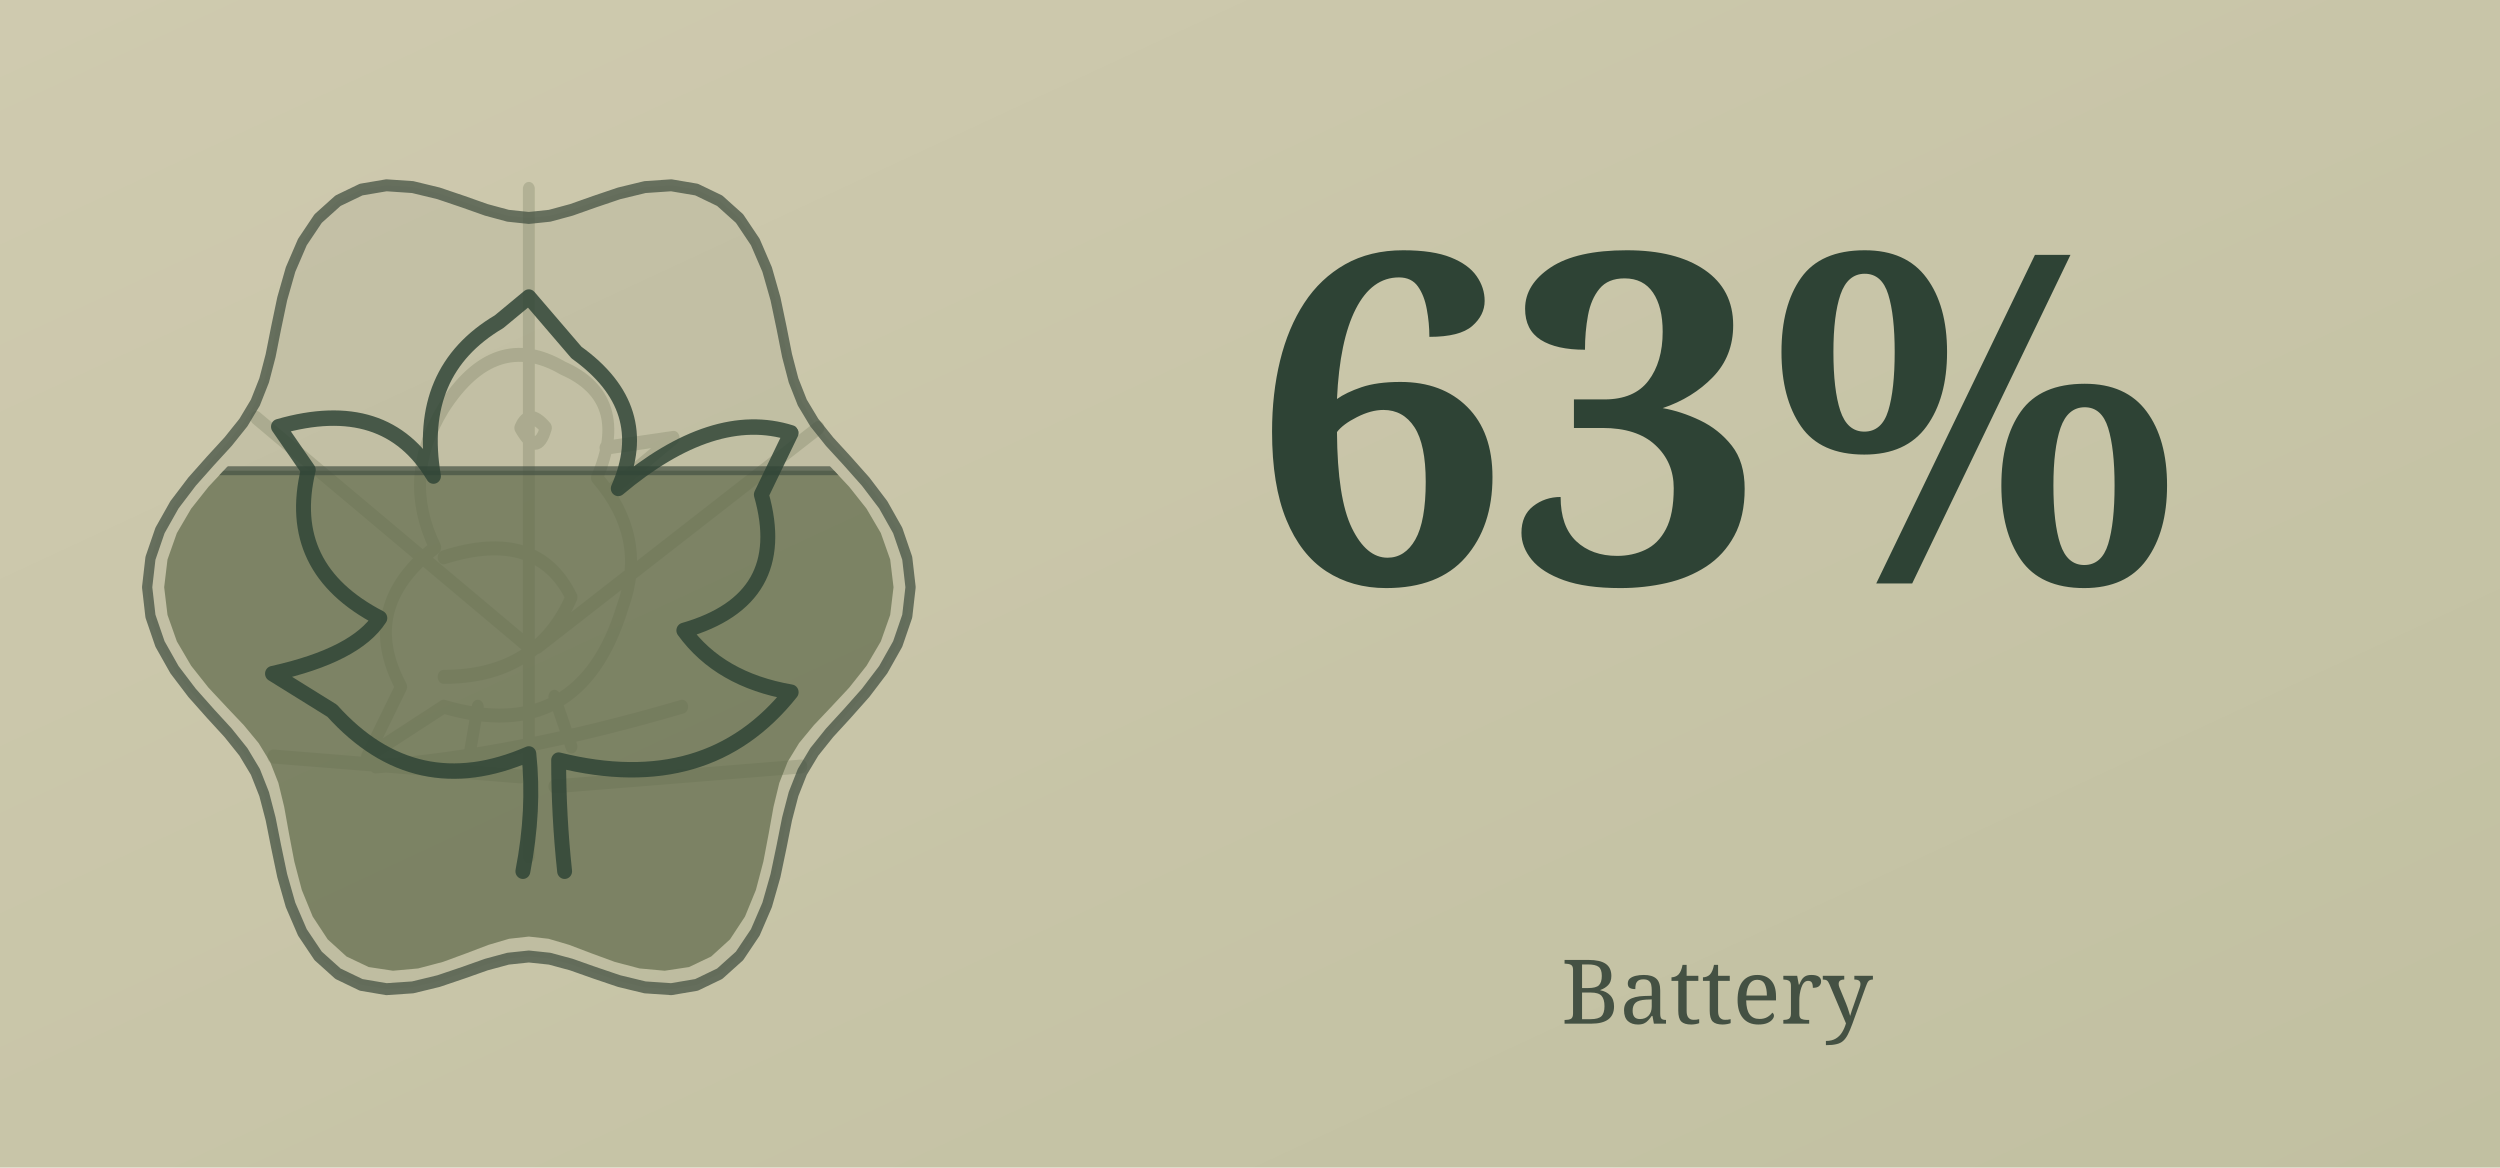
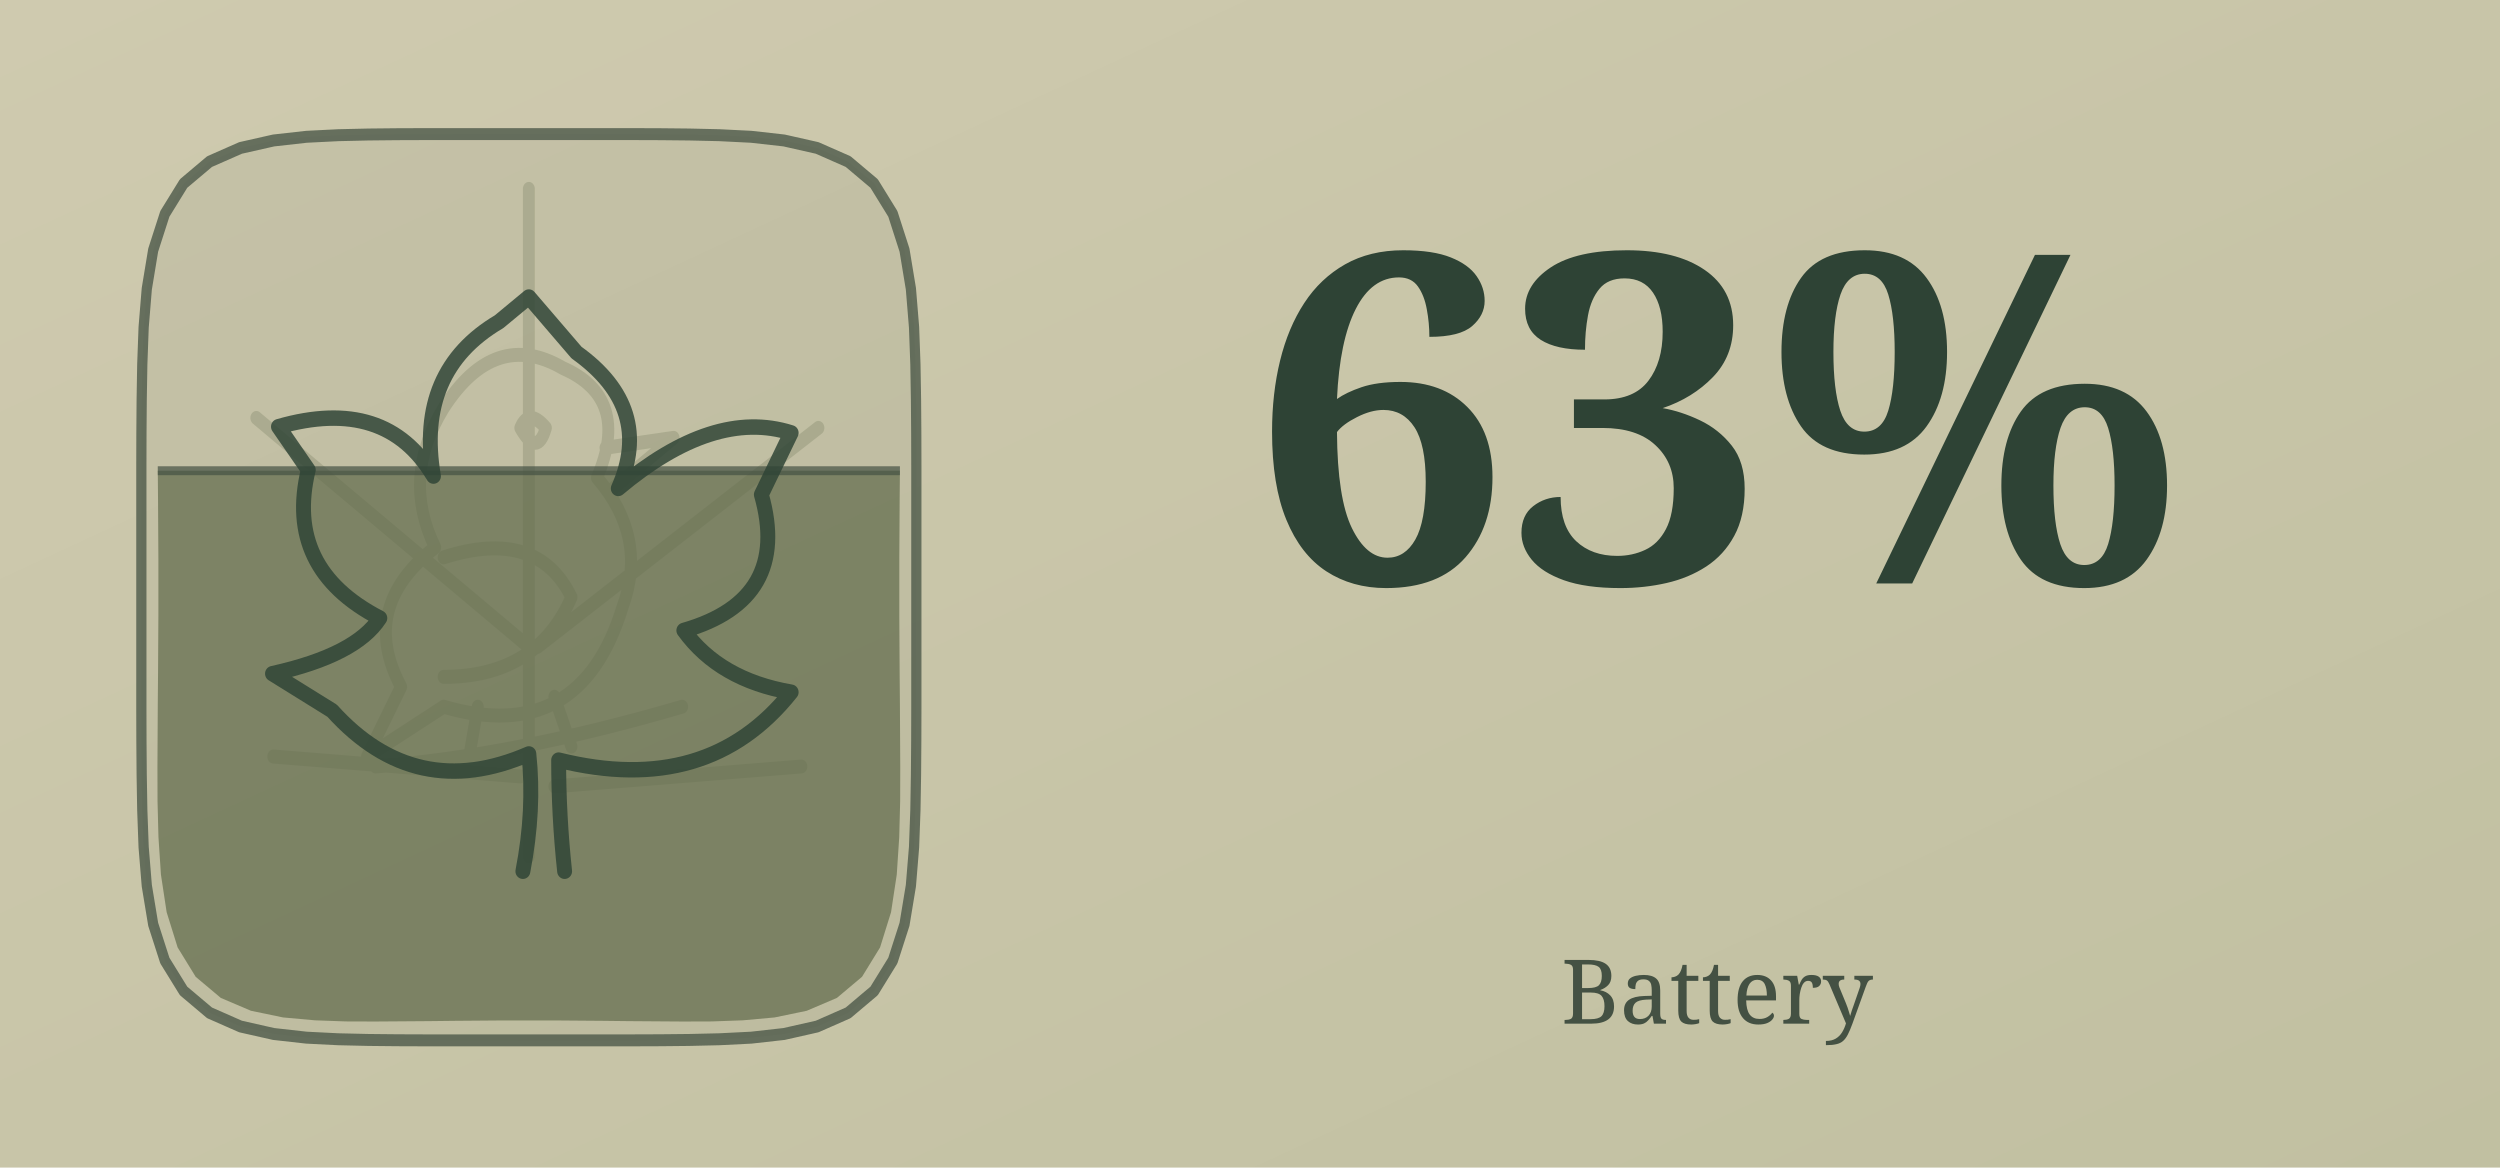
<svg xmlns="http://www.w3.org/2000/svg" width="364" height="170" viewBox="0 0 364 170">
  <defs>
    <linearGradient id="paint" x1="0" y1="0" x2="1" y2="1">
      <stop stop-color="#CFCAAF" />
      <stop offset="1" stop-color="#C1C0A1" />
    </linearGradient>
    <clipPath id="charge">
-       <path d="M 92.82 50 L 92.43 52.78 L 91.33 55.44 L 89.65 57.89 L 87.62 60.08 L 85.48 62.04 L 83.46 63.86 L 81.73 65.65 L 80.38 67.54 L 79.41 69.65 L 78.73 72.05 L 78.17 74.71 L 77.54 77.54 L 76.66 80.4 L 75.38 83.07 L 73.62 85.36 L 71.41 87.08 L 68.81 88.14 L 65.95 88.51 L 63 88.28 L 60.08 87.62 L 57.31 86.75 L 54.73 85.91 L 52.31 85.3 L 50 85.08 L 47.69 85.3 L 45.27 85.91 L 42.69 86.75 L 39.92 87.62 L 37 88.28 L 34.05 88.51 L 31.19 88.14 L 28.59 87.08 L 26.38 85.36 L 24.62 83.07 L 23.34 80.4 L 22.46 77.54 L 21.83 74.71 L 21.27 72.05 L 20.59 69.65 L 19.62 67.54 L 18.27 65.65 L 16.54 63.86 L 14.52 62.04 L 12.38 60.08 L 10.35 57.89 L 8.67 55.44 L 7.57 52.78 L 7.18 50 L 7.57 47.22 L 8.67 44.56 L 10.35 42.11 L 12.38 39.92 L 14.52 37.96 L 16.54 36.14 L 18.27 34.35 L 19.62 32.46 L 20.59 30.35 L 21.27 27.95 L 21.83 25.29 L 22.46 22.46 L 23.34 19.6 L 24.62 16.93 L 26.38 14.64 L 28.59 12.92 L 31.19 11.86 L 34.05 11.49 L 37 11.72 L 39.92 12.38 L 42.69 13.25 L 45.27 14.09 L 47.69 14.7 L 50 14.92 L 52.31 14.7 L 54.73 14.09 L 57.31 13.25 L 60.08 12.38 L 63 11.72 L 65.95 11.49 L 68.81 11.86 L 71.41 12.92 L 73.62 14.64 L 75.38 16.93 L 76.66 19.6 L 77.54 22.46 L 78.17 25.29 L 78.73 27.95 L 79.41 30.35 L 80.38 32.46 L 81.73 34.35 L 83.46 36.14 L 85.48 37.96 L 87.62 39.92 L 89.65 42.11 L 91.33 44.56 L 92.43 47.22 Z" transform="translate(15 13) scale(1.24 1.45)" />
+       <path d="M 93.5 50 L 93.5 52.85 L 93.52 55.73 L 93.54 58.66 L 93.57 61.67 L 93.59 64.8 L 93.61 68.07 L 93.6 71.5 L 93.49 75.11 L 93.2 78.86 L 92.53 82.63 L 91.24 86.17 L 89.12 89.12 L 86.17 91.24 L 82.63 92.53 L 78.86 93.2 L 75.11 93.49 L 71.5 93.6 L 68.07 93.61 L 64.8 93.59 L 61.67 93.57 L 58.66 93.54 L 55.73 93.52 L 52.85 93.5 L 50 93.5 L 47.15 93.5 L 44.27 93.52 L 41.34 93.54 L 38.33 93.57 L 35.2 93.59 L 31.93 93.61 L 28.5 93.6 L 24.89 93.49 L 21.14 93.2 L 17.37 92.53 L 13.83 91.24 L 10.88 89.12 L 8.76 86.17 L 7.47 82.63 L 6.8 78.86 L 6.51 75.11 L 6.4 71.5 L 6.39 68.07 L 6.41 64.8 L 6.43 61.67 L 6.46 58.66 L 6.48 55.73 L 6.5 52.85 L 6.5 50 L 6.5 47.15 L 6.48 44.27 L 6.46 41.34 L 6.43 38.33 L 6.41 35.2 L 6.39 31.93 L 6.4 28.5 L 6.51 24.89 L 6.8 21.14 L 7.47 17.37 L 8.76 13.83 L 10.88 10.88 L 13.83 8.76 L 17.37 7.47 L 21.14 6.8 L 24.89 6.51 L 28.5 6.4 L 31.93 6.39 L 35.2 6.41 L 38.33 6.43 L 41.34 6.46 L 44.27 6.48 L 47.15 6.5 L 50 6.5 L 52.85 6.5 L 55.73 6.48 L 58.66 6.46 L 61.67 6.43 L 64.8 6.41 L 68.07 6.39 L 71.5 6.4 L 75.11 6.51 L 78.86 6.8 L 82.63 7.47 L 86.17 8.76 L 89.12 10.88 L 91.24 13.83 L 92.53 17.37 L 93.2 21.14 L 93.49 24.89 L 93.6 28.5 L 93.61 31.93 L 93.59 35.2 L 93.57 38.33 L 93.54 41.34 L 93.52 44.27 L 93.5 47.15 Z" transform="translate(15 13) scale(1.24 1.45)" />
    </clipPath>
  </defs>
  <rect width="364" height="170" fill="url(#paint)" />
  <g font-family="Georgia,serif" style="font-variant-numeric:tabular-nums">
-     <path d="M 94.82 50 L 94.43 52.91 L 93.31 55.7 L 91.61 58.28 L 89.55 60.6 L 87.38 62.69 L 85.31 64.62 L 83.52 66.53 L 82.11 68.54 L 81.08 70.77 L 80.32 73.26 L 79.68 76.02 L 78.96 78.96 L 77.98 81.9 L 76.59 84.66 L 74.74 87.02 L 72.41 88.81 L 69.69 89.93 L 66.72 90.36 L 63.64 90.18 L 60.6 89.55 L 57.7 88.71 L 54.99 87.89 L 52.44 87.3 L 50 87.08 L 47.56 87.3 L 45.01 87.89 L 42.3 88.71 L 39.4 89.55 L 36.36 90.18 L 33.28 90.36 L 30.31 89.93 L 27.59 88.81 L 25.26 87.02 L 23.41 84.66 L 22.02 81.9 L 21.04 78.96 L 20.32 76.02 L 19.68 73.26 L 18.92 70.77 L 17.89 68.54 L 16.48 66.53 L 14.69 64.62 L 12.62 62.69 L 10.45 60.6 L 8.39 58.28 L 6.69 55.7 L 5.57 52.91 L 5.18 50 L 5.57 47.09 L 6.69 44.3 L 8.39 41.72 L 10.45 39.4 L 12.62 37.31 L 14.69 35.38 L 16.48 33.47 L 17.89 31.46 L 18.92 29.23 L 19.68 26.74 L 20.32 23.98 L 21.04 21.04 L 22.02 18.1 L 23.41 15.34 L 25.26 12.98 L 27.59 11.19 L 30.31 10.07 L 33.28 9.64 L 36.36 9.82 L 39.4 10.45 L 42.3 11.29 L 45.01 12.11 L 47.56 12.7 L 50 12.92 L 52.44 12.7 L 54.99 12.11 L 57.7 11.29 L 60.6 10.45 L 63.64 9.82 L 66.72 9.64 L 69.69 10.07 L 72.41 11.19 L 74.74 12.98 L 76.59 15.34 L 77.98 18.1 L 78.96 21.04 L 79.68 23.98 L 80.32 26.74 L 81.08 29.23 L 82.11 31.46 L 83.52 33.47 L 85.31 35.38 L 87.38 37.31 L 89.55 39.4 L 91.61 41.72 L 93.31 44.3 L 94.43 47.09 Z" transform="translate(15 13) scale(1.24 1.45)" fill="#2E4335" opacity="0.06" />
+     <path d="M 95.5 50 L 95.5 52.98 L 95.5 55.99 L 95.5 59.05 L 95.5 62.19 L 95.49 65.44 L 95.46 68.83 L 95.39 72.38 L 95.23 76.11 L 94.86 79.97 L 94.11 83.85 L 92.74 87.49 L 90.54 90.54 L 87.49 92.74 L 83.85 94.11 L 79.97 94.86 L 76.11 95.23 L 72.38 95.39 L 68.83 95.46 L 65.44 95.49 L 62.19 95.5 L 59.05 95.5 L 55.99 95.5 L 52.98 95.5 L 50 95.5 L 47.02 95.5 L 44.01 95.5 L 40.95 95.5 L 37.81 95.5 L 34.56 95.49 L 31.17 95.46 L 27.62 95.39 L 23.89 95.23 L 20.03 94.86 L 16.15 94.11 L 12.51 92.74 L 9.46 90.54 L 7.26 87.49 L 5.89 83.85 L 5.14 79.97 L 4.77 76.11 L 4.61 72.38 L 4.54 68.83 L 4.51 65.44 L 4.5 62.19 L 4.5 59.05 L 4.5 55.99 L 4.5 52.98 L 4.5 50 L 4.5 47.02 L 4.5 44.01 L 4.5 40.95 L 4.5 37.81 L 4.51 34.56 L 4.54 31.17 L 4.61 27.62 L 4.77 23.89 L 5.14 20.03 L 5.89 16.15 L 7.26 12.51 L 9.46 9.46 L 12.51 7.26 L 16.15 5.89 L 20.03 5.14 L 23.89 4.77 L 27.62 4.61 L 31.17 4.54 L 34.56 4.51 L 37.81 4.5 L 40.95 4.5 L 44.01 4.5 L 47.02 4.5 L 50 4.5 L 52.98 4.5 L 55.99 4.5 L 59.05 4.5 L 62.19 4.5 L 65.44 4.51 L 68.83 4.54 L 72.38 4.61 L 76.11 4.77 L 79.97 5.14 L 83.85 5.89 L 87.49 7.26 L 90.54 9.46 L 92.74 12.51 L 94.11 16.15 L 94.86 20.03 L 95.23 23.89 L 95.39 27.62 L 95.46 31.17 L 95.49 34.56 L 95.5 37.81 L 95.5 40.95 L 95.5 44.01 L 95.5 47.02 Z" transform="translate(15 13) scale(1.24 1.45)" fill="#2E4335" opacity="0.06" />
    <path d="M 50 77 L 50 10 M 49 69 L 20 67 M 50 56 L 18 33 M 51 56 L 84 34 M 53 70 L 82 68 M 32 68 Q 48 67 68 62 M 44 62 L 43 67 M 53 61 L 55 66 M 35 60 L 31 67 L 40 62 Q 56 66 61 52 Q 64 45 58 39 Q 62 31 54 28 Q 46 24 40 32 Q 35 39 39 46 Q 30 52 35 60 Z M 59 36 L 67 35 L 60 40 M 49 34 Q 50 32 52 34 Q 51 37 49 34 M 40 47 Q 51 44 55 51 Q 51 59 40 59" transform="translate(15 13) scale(1.24 1.45)" fill="none" stroke="#606A4A" stroke-width="1.4" stroke-linecap="round" stroke-linejoin="round" opacity="0.24" />
    <g clip-path="url(#charge)">
      <rect x="15" y="68.535" width="124" height="82.215" rx="0" fill="#606A4A" opacity="0.7" />
      <line x1="15" y1="68.535" x2="139" y2="68.535" stroke="#445143" opacity="0.7" stroke-width="1.3" stroke-linecap="round" />
      <path d="M 49 96 Q 51 86 50 77 Q 31 85 17 70 L 7 64 Q 21 61 25 55 Q 9 47 13 31 L 8 24 Q 26 19 34 32 Q 31 15 45 7 L 50 3 L 58 12 Q 71 21 65 34 Q 81 21 94 25 L 89 35 Q 94 52 76 57 Q 82 65 94 67 Q 80 84 55 78 Q 55 87 56 96" transform="translate(33.6 40.55) scale(0.868 0.899)" fill="none" stroke="#2E4335" stroke-width="2.5" stroke-linecap="round" stroke-linejoin="round" opacity="0.83" />
    </g>
-     <path d="M 94.82 50 L 94.43 52.91 L 93.31 55.7 L 91.61 58.28 L 89.55 60.6 L 87.38 62.69 L 85.31 64.62 L 83.52 66.53 L 82.11 68.54 L 81.08 70.77 L 80.32 73.26 L 79.68 76.02 L 78.96 78.96 L 77.98 81.9 L 76.59 84.66 L 74.74 87.02 L 72.41 88.81 L 69.69 89.93 L 66.72 90.36 L 63.64 90.18 L 60.6 89.55 L 57.7 88.71 L 54.99 87.89 L 52.44 87.3 L 50 87.08 L 47.56 87.3 L 45.01 87.89 L 42.3 88.71 L 39.4 89.55 L 36.36 90.18 L 33.28 90.36 L 30.31 89.93 L 27.59 88.81 L 25.26 87.02 L 23.41 84.66 L 22.02 81.9 L 21.04 78.96 L 20.32 76.02 L 19.68 73.26 L 18.92 70.77 L 17.89 68.54 L 16.48 66.53 L 14.69 64.62 L 12.62 62.69 L 10.45 60.6 L 8.39 58.28 L 6.69 55.7 L 5.57 52.91 L 5.18 50 L 5.57 47.09 L 6.69 44.3 L 8.39 41.72 L 10.45 39.4 L 12.62 37.31 L 14.69 35.38 L 16.48 33.47 L 17.89 31.46 L 18.92 29.23 L 19.68 26.74 L 20.32 23.98 L 21.04 21.04 L 22.02 18.1 L 23.41 15.34 L 25.26 12.98 L 27.59 11.19 L 30.31 10.07 L 33.28 9.64 L 36.36 9.82 L 39.4 10.45 L 42.3 11.29 L 45.01 12.11 L 47.56 12.7 L 50 12.92 L 52.44 12.7 L 54.99 12.11 L 57.7 11.29 L 60.6 10.45 L 63.64 9.82 L 66.72 9.64 L 69.69 10.07 L 72.41 11.19 L 74.74 12.98 L 76.59 15.34 L 77.98 18.1 L 78.96 21.04 L 79.68 23.98 L 80.32 26.74 L 81.08 29.23 L 82.11 31.46 L 83.52 33.47 L 85.31 35.38 L 87.38 37.31 L 89.55 39.4 L 91.61 41.72 L 93.31 44.3 L 94.43 47.09 Z" transform="translate(15 13) scale(1.24 1.45)" fill="none" stroke="#445143" stroke-width="1.2" stroke-linecap="round" stroke-linejoin="round" opacity="0.75" />
+     <path d="M 95.5 50 L 95.5 52.98 L 95.5 55.99 L 95.5 59.05 L 95.5 62.19 L 95.49 65.44 L 95.46 68.83 L 95.39 72.38 L 95.23 76.11 L 94.86 79.97 L 94.11 83.85 L 92.74 87.49 L 90.54 90.54 L 87.49 92.74 L 83.85 94.11 L 79.97 94.86 L 76.11 95.23 L 72.38 95.39 L 68.83 95.46 L 65.44 95.49 L 62.19 95.5 L 59.05 95.5 L 55.99 95.5 L 52.98 95.5 L 50 95.5 L 47.02 95.5 L 44.01 95.5 L 40.95 95.5 L 37.81 95.5 L 34.56 95.49 L 31.17 95.46 L 27.62 95.39 L 23.89 95.23 L 20.03 94.86 L 16.15 94.11 L 12.51 92.74 L 9.46 90.54 L 7.26 87.49 L 5.89 83.85 L 5.14 79.97 L 4.77 76.11 L 4.61 72.38 L 4.54 68.83 L 4.51 65.44 L 4.5 62.19 L 4.5 59.05 L 4.5 55.99 L 4.5 52.98 L 4.5 50 L 4.5 47.02 L 4.5 44.01 L 4.5 40.95 L 4.5 37.81 L 4.51 34.56 L 4.54 31.17 L 4.61 27.62 L 4.77 23.89 L 5.14 20.03 L 5.89 16.15 L 7.26 12.51 L 9.46 9.46 L 12.51 7.26 L 16.15 5.89 L 20.03 5.14 L 23.89 4.77 L 27.62 4.61 L 31.17 4.54 L 34.56 4.51 L 37.81 4.5 L 40.95 4.5 L 44.01 4.5 L 47.02 4.5 L 50 4.5 L 52.98 4.5 L 55.99 4.5 L 59.05 4.5 L 62.19 4.5 L 65.44 4.51 L 68.83 4.54 L 72.38 4.61 L 76.11 4.77 L 79.97 5.14 L 83.85 5.89 L 87.49 7.26 L 90.54 9.46 L 92.74 12.51 L 94.11 16.15 L 94.86 20.03 L 95.23 23.89 L 95.39 27.62 L 95.46 31.17 L 95.49 34.56 L 95.5 37.81 L 95.5 40.95 L 95.5 44.01 L 95.5 47.02 Z" transform="translate(15 13) scale(1.24 1.45)" fill="none" stroke="#445143" stroke-width="1.2" stroke-linecap="round" stroke-linejoin="round" opacity="0.75" />
    <text x="250" y="58.96" font-size="67" font-weight="700" fill="#2E4335" text-anchor="middle" dominant-baseline="central" alignment-baseline="central">63%</text>
    <text x="250" y="144" font-size="13" font-weight="500" fill="#445143" text-anchor="middle" dominant-baseline="central" alignment-baseline="central">Battery</text>
  </g>
</svg>
